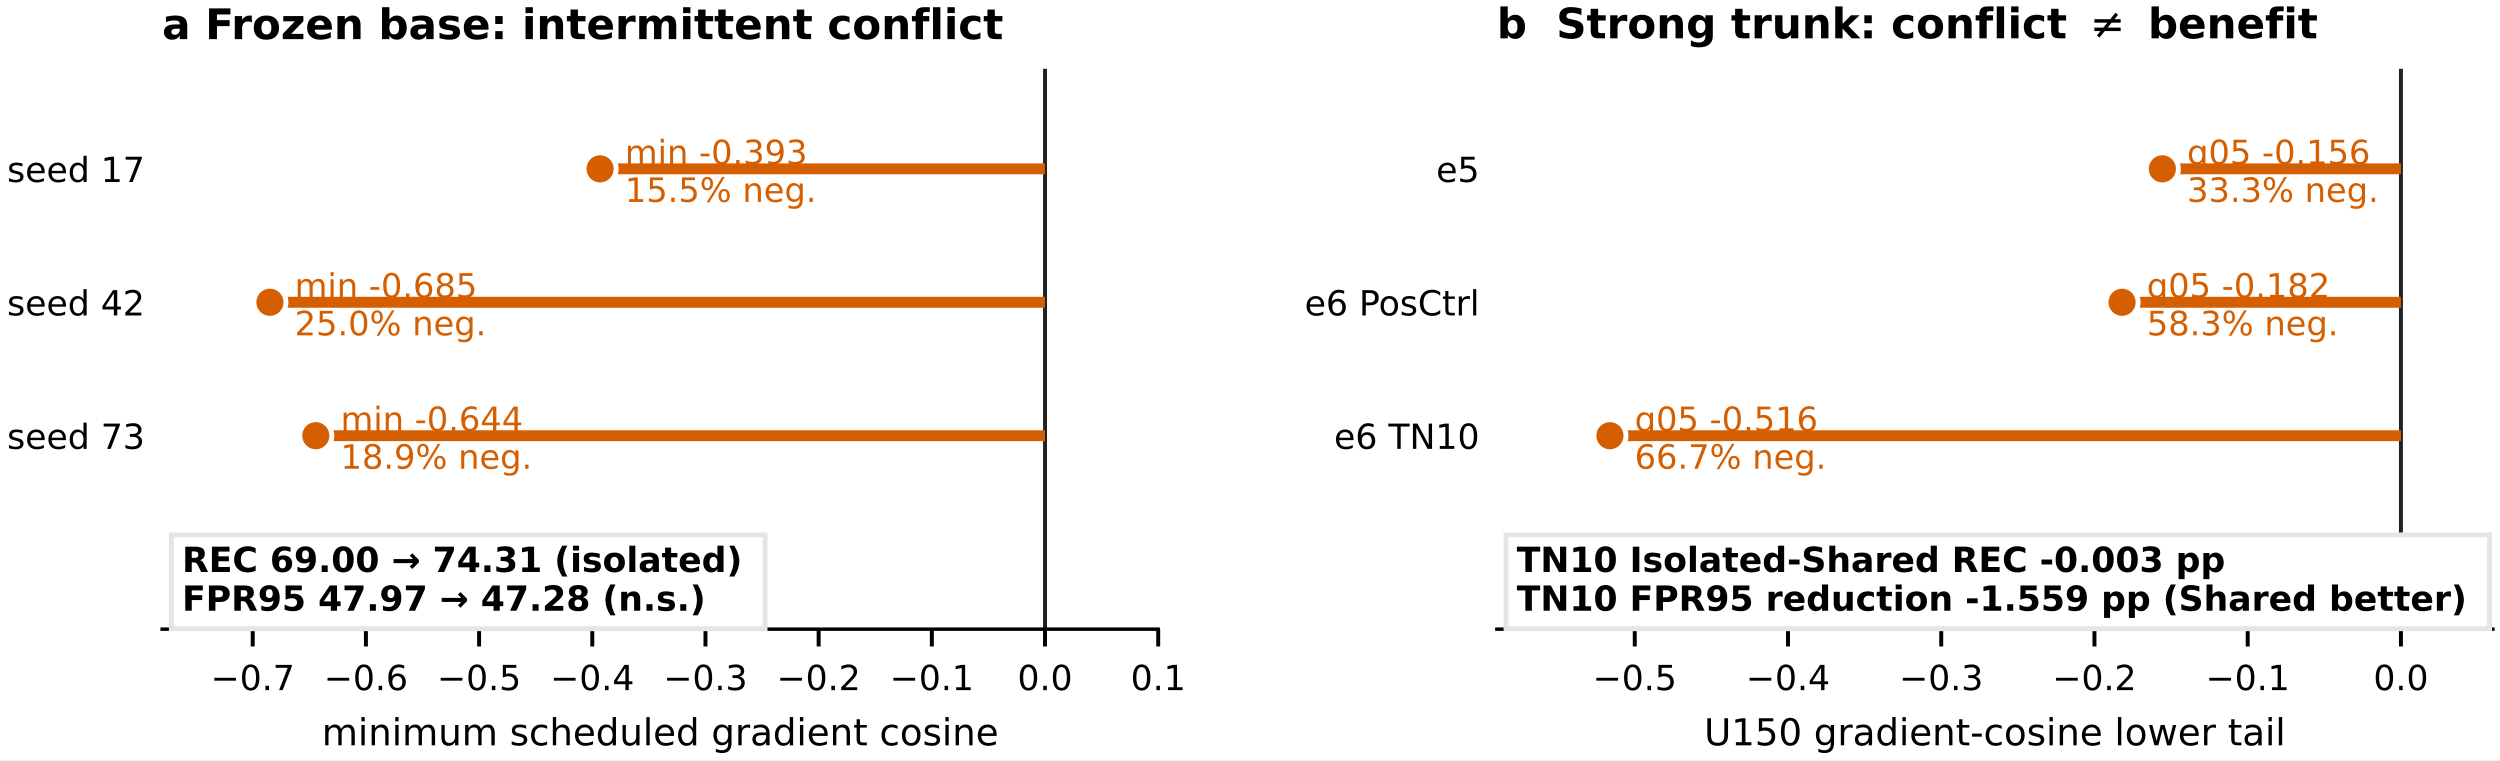
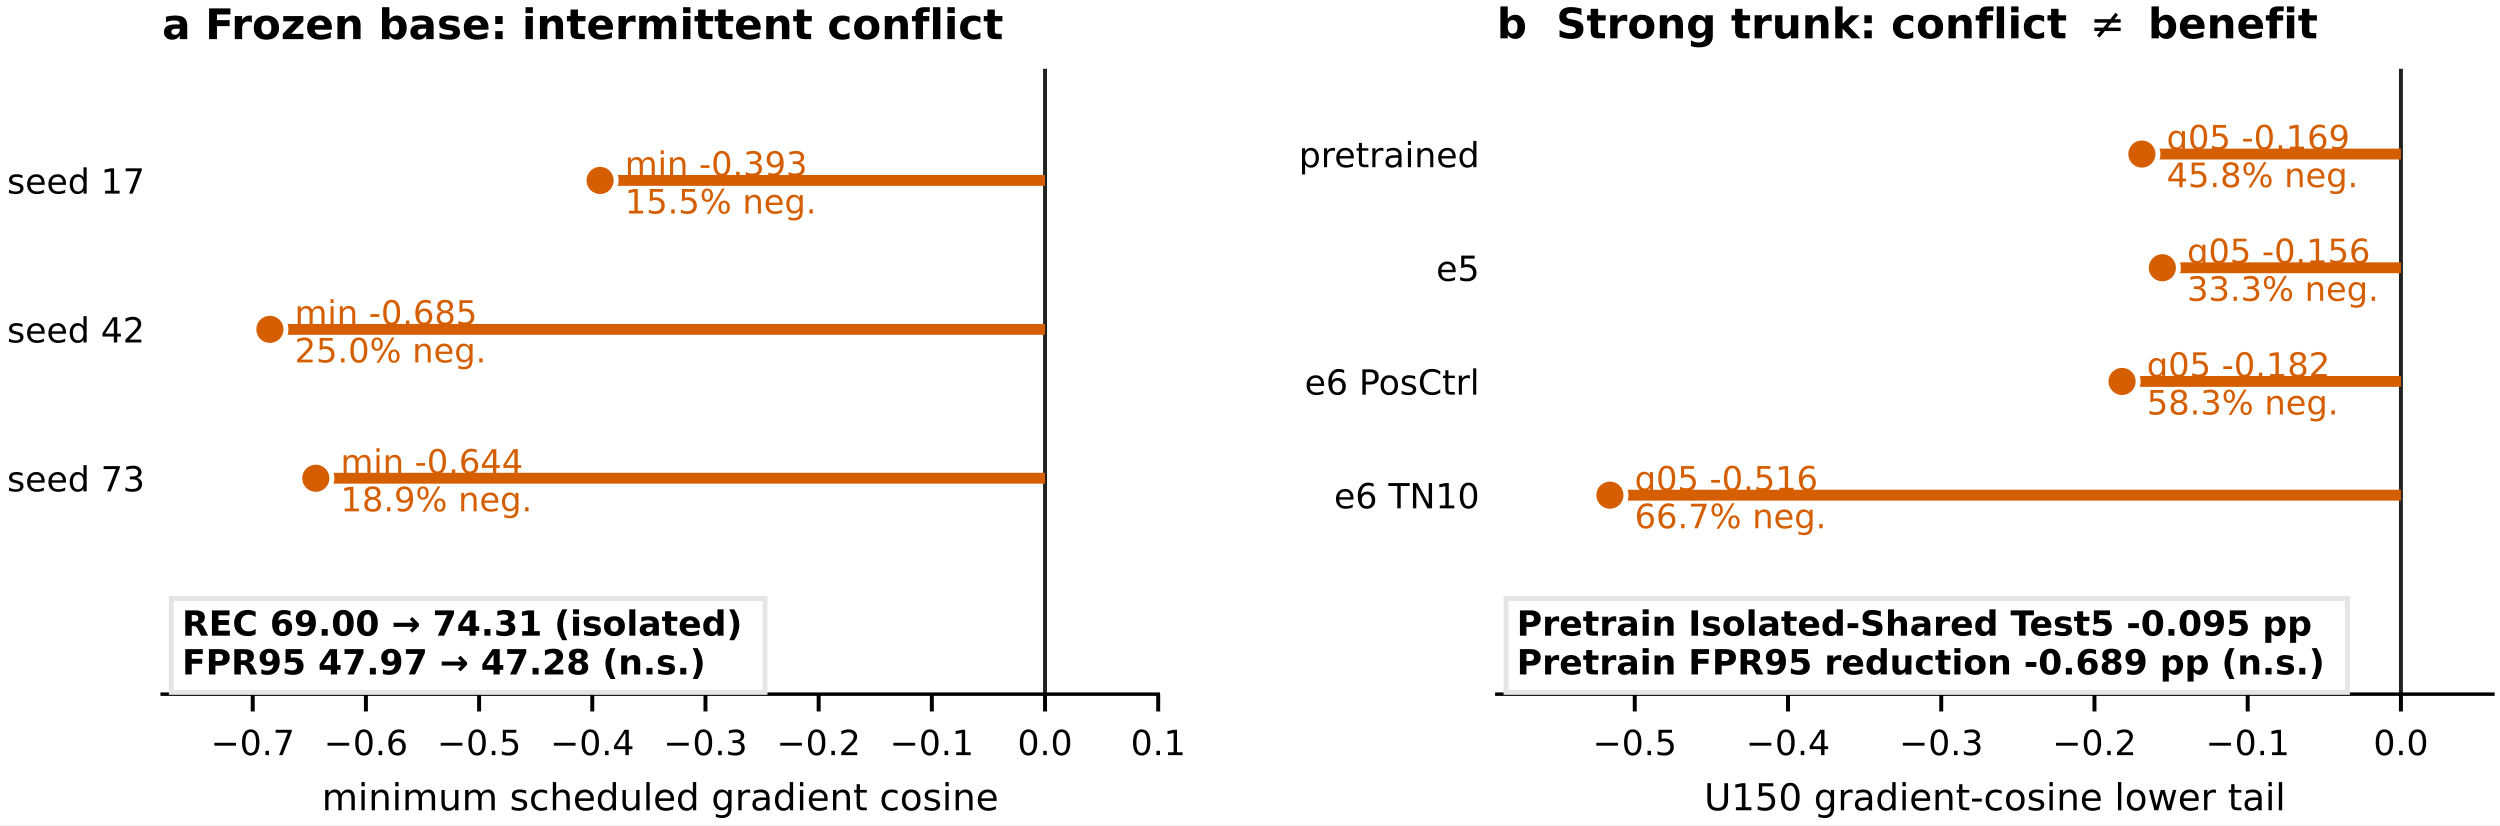
- <svg xmlns="http://www.w3.org/2000/svg" xmlns:xlink="http://www.w3.org/1999/xlink" width="505.259pt" height="153.629pt" viewBox="0 0 505.259 153.629" version="1.1">
+ <svg xmlns="http://www.w3.org/2000/svg" xmlns:xlink="http://www.w3.org/1999/xlink" width="505.259pt" height="166.762pt" viewBox="0 0 505.259 166.762" version="1.1">
  <defs>
    <style type="text/css">*{stroke-linejoin: round; stroke-linecap: butt}</style>
  </defs>
  <g id="figure_1">
    <g id="patch_1">
-       <path d="M 0 153.629 L 505.259 153.629 L 505.259 0 L 0 0 z " style="fill: #ffffff" />
+       <path d="M 0 166.762 L 505.259 166.762 L 505.259 0 L 0 0 z " style="fill: #ffffff" />
    </g>
    <g id="axes_1">
      <g id="patch_2">
-         <path d="M 32.777 127.156 L 234.077 127.156 L 234.077 13.9 L 32.777 13.9 z " style="fill: #ffffff" />
+         <path d="M 32.777 140.289 L 234.077 140.289 L 234.077 13.9 L 32.777 13.9 z " style="fill: #ffffff" />
      </g>
      <g id="matplotlib.axis_1">
        <g id="xtick_1">
          <g id="line2d_1">
            <defs>
              <path id="m897d4f0df6" d="M 0 0 L 0 3.5 " style="stroke: #000000; stroke-width: 0.8" />
            </defs>
            <g>
-               <use xlink:href="#m897d4f0df6" x="51.077" y="127.156" style="stroke: #000000; stroke-width: 0.8" />
+               <use xlink:href="#m897d4f0df6" x="51.077" y="140.289" style="stroke: #000000; stroke-width: 0.8" />
            </g>
          </g>
          <g id="text_1">
-             <text style="font-size: 7px; font-family: 'DejaVu Sans'; text-anchor: middle" x="51.077" y="139.475" transform="rotate(-0 51.07703 139.4749)">−0.7</text>
+             <text style="font-size: 7px; font-family: 'DejaVu Sans'; text-anchor: middle" x="51.077" y="152.608" transform="rotate(-0 51.07703 152.6077)">−0.7</text>
          </g>
        </g>
        <g id="xtick_2">
          <g id="line2d_2">
            <g>
-               <use xlink:href="#m897d4f0df6" x="73.952" y="127.156" style="stroke: #000000; stroke-width: 0.8" />
+               <use xlink:href="#m897d4f0df6" x="73.952" y="140.289" style="stroke: #000000; stroke-width: 0.8" />
            </g>
          </g>
          <g id="text_2">
-             <text style="font-size: 7px; font-family: 'DejaVu Sans'; text-anchor: middle" x="73.952" y="139.475" transform="rotate(-0 73.95203 139.4749)">−0.6</text>
+             <text style="font-size: 7px; font-family: 'DejaVu Sans'; text-anchor: middle" x="73.952" y="152.608" transform="rotate(-0 73.95203 152.6077)">−0.6</text>
          </g>
        </g>
        <g id="xtick_3">
          <g id="line2d_3">
            <g>
-               <use xlink:href="#m897d4f0df6" x="96.827" y="127.156" style="stroke: #000000; stroke-width: 0.8" />
+               <use xlink:href="#m897d4f0df6" x="96.827" y="140.289" style="stroke: #000000; stroke-width: 0.8" />
            </g>
          </g>
          <g id="text_3">
-             <text style="font-size: 7px; font-family: 'DejaVu Sans'; text-anchor: middle" x="96.827" y="139.475" transform="rotate(-0 96.82703 139.4749)">−0.5</text>
+             <text style="font-size: 7px; font-family: 'DejaVu Sans'; text-anchor: middle" x="96.827" y="152.608" transform="rotate(-0 96.82703 152.6077)">−0.5</text>
          </g>
        </g>
        <g id="xtick_4">
          <g id="line2d_4">
            <g>
-               <use xlink:href="#m897d4f0df6" x="119.702" y="127.156" style="stroke: #000000; stroke-width: 0.8" />
+               <use xlink:href="#m897d4f0df6" x="119.702" y="140.289" style="stroke: #000000; stroke-width: 0.8" />
            </g>
          </g>
          <g id="text_4">
-             <text style="font-size: 7px; font-family: 'DejaVu Sans'; text-anchor: middle" x="119.702" y="139.475" transform="rotate(-0 119.702 139.4749)">−0.4</text>
+             <text style="font-size: 7px; font-family: 'DejaVu Sans'; text-anchor: middle" x="119.702" y="152.608" transform="rotate(-0 119.702 152.6077)">−0.4</text>
          </g>
        </g>
        <g id="xtick_5">
          <g id="line2d_5">
            <g>
-               <use xlink:href="#m897d4f0df6" x="142.577" y="127.156" style="stroke: #000000; stroke-width: 0.8" />
+               <use xlink:href="#m897d4f0df6" x="142.577" y="140.289" style="stroke: #000000; stroke-width: 0.8" />
            </g>
          </g>
          <g id="text_5">
-             <text style="font-size: 7px; font-family: 'DejaVu Sans'; text-anchor: middle" x="142.577" y="139.475" transform="rotate(-0 142.577 139.4749)">−0.3</text>
+             <text style="font-size: 7px; font-family: 'DejaVu Sans'; text-anchor: middle" x="142.577" y="152.608" transform="rotate(-0 142.577 152.6077)">−0.3</text>
          </g>
        </g>
        <g id="xtick_6">
          <g id="line2d_6">
            <g>
-               <use xlink:href="#m897d4f0df6" x="165.452" y="127.156" style="stroke: #000000; stroke-width: 0.8" />
+               <use xlink:href="#m897d4f0df6" x="165.452" y="140.289" style="stroke: #000000; stroke-width: 0.8" />
            </g>
          </g>
          <g id="text_6">
-             <text style="font-size: 7px; font-family: 'DejaVu Sans'; text-anchor: middle" x="165.452" y="139.475" transform="rotate(-0 165.452 139.4749)">−0.2</text>
+             <text style="font-size: 7px; font-family: 'DejaVu Sans'; text-anchor: middle" x="165.452" y="152.608" transform="rotate(-0 165.452 152.6077)">−0.2</text>
          </g>
        </g>
        <g id="xtick_7">
          <g id="line2d_7">
            <g>
-               <use xlink:href="#m897d4f0df6" x="188.327" y="127.156" style="stroke: #000000; stroke-width: 0.8" />
+               <use xlink:href="#m897d4f0df6" x="188.327" y="140.289" style="stroke: #000000; stroke-width: 0.8" />
            </g>
          </g>
          <g id="text_7">
-             <text style="font-size: 7px; font-family: 'DejaVu Sans'; text-anchor: middle" x="188.327" y="139.475" transform="rotate(-0 188.327 139.4749)">−0.1</text>
+             <text style="font-size: 7px; font-family: 'DejaVu Sans'; text-anchor: middle" x="188.327" y="152.608" transform="rotate(-0 188.327 152.6077)">−0.1</text>
          </g>
        </g>
        <g id="xtick_8">
          <g id="line2d_8">
            <g>
-               <use xlink:href="#m897d4f0df6" x="211.202" y="127.156" style="stroke: #000000; stroke-width: 0.8" />
+               <use xlink:href="#m897d4f0df6" x="211.202" y="140.289" style="stroke: #000000; stroke-width: 0.8" />
            </g>
          </g>
          <g id="text_8">
-             <text style="font-size: 7px; font-family: 'DejaVu Sans'; text-anchor: middle" x="211.202" y="139.475" transform="rotate(-0 211.202 139.4749)">0.0</text>
+             <text style="font-size: 7px; font-family: 'DejaVu Sans'; text-anchor: middle" x="211.202" y="152.608" transform="rotate(-0 211.202 152.6077)">0.0</text>
          </g>
        </g>
        <g id="xtick_9">
          <g id="line2d_9">
            <g>
-               <use xlink:href="#m897d4f0df6" x="234.077" y="127.156" style="stroke: #000000; stroke-width: 0.8" />
+               <use xlink:href="#m897d4f0df6" x="234.077" y="140.289" style="stroke: #000000; stroke-width: 0.8" />
            </g>
          </g>
          <g id="text_9">
-             <text style="font-size: 7px; font-family: 'DejaVu Sans'; text-anchor: middle" x="234.077" y="139.475" transform="rotate(-0 234.077 139.4749)">0.1</text>
+             <text style="font-size: 7px; font-family: 'DejaVu Sans'; text-anchor: middle" x="234.077" y="152.608" transform="rotate(-0 234.077 152.6077)">0.1</text>
          </g>
        </g>
        <g id="text_10">
-           <text style="font-size: 7.5px; font-family: 'DejaVu Sans'; text-anchor: middle" x="133.427" y="150.63" transform="rotate(-0 133.427 150.6295)">minimum scheduled gradient cosine</text>
+           <text style="font-size: 7.5px; font-family: 'DejaVu Sans'; text-anchor: middle" x="133.427" y="163.762" transform="rotate(-0 133.427 163.7623)">minimum scheduled gradient cosine</text>
        </g>
      </g>
      <g id="matplotlib.axis_2">
        <g id="ytick_1">
          <g id="line2d_10" />
          <g id="text_11">
-             <text style="font-size: 7px; font-family: 'DejaVu Sans'; text-anchor: end" x="29.277" y="36.784" transform="rotate(-0 29.27703 36.78374)">seed 17</text>
+             <text style="font-size: 7px; font-family: 'DejaVu Sans'; text-anchor: end" x="29.277" y="39.129" transform="rotate(-0 29.27703 39.12888)">seed 17</text>
          </g>
        </g>
        <g id="ytick_2">
          <g id="line2d_11" />
          <g id="text_12">
-             <text style="font-size: 7px; font-family: 'DejaVu Sans'; text-anchor: end" x="29.277" y="63.749" transform="rotate(-0 29.27703 63.74945)">seed 42</text>
+             <text style="font-size: 7px; font-family: 'DejaVu Sans'; text-anchor: end" x="29.277" y="69.221" transform="rotate(-0 29.27703 69.22145)">seed 42</text>
          </g>
        </g>
        <g id="ytick_3">
          <g id="line2d_12" />
          <g id="text_13">
-             <text style="font-size: 7px; font-family: 'DejaVu Sans'; text-anchor: end" x="29.277" y="90.715" transform="rotate(-0 29.27703 90.71517)">seed 73</text>
+             <text style="font-size: 7px; font-family: 'DejaVu Sans'; text-anchor: end" x="29.277" y="99.314" transform="rotate(-0 29.27703 99.31403)">seed 73</text>
          </g>
        </g>
      </g>
      <g id="line2d_13">
-         <path d="M 211.202 127.156 L 211.202 13.9 " clip-path="url(#p2be5aea224)" style="fill: none; stroke: #222222; stroke-width: 0.8; stroke-linecap: square" />
+         <path d="M 211.202 140.289 L 211.202 13.9 " clip-path="url(#pc7d56ba947)" style="fill: none; stroke: #222222; stroke-width: 0.8; stroke-linecap: square" />
      </g>
      <g id="LineCollection_1">
-         <path d="M 121.284 34.124 L 211.202 34.124 " clip-path="url(#p2be5aea224)" style="fill: none; stroke: #d55e00; stroke-width: 2.2" />
+         <path d="M 121.284 36.469 L 211.202 36.469 " clip-path="url(#pc7d56ba947)" style="fill: none; stroke: #d55e00; stroke-width: 2.2" />
      </g>
      <g id="LineCollection_2">
-         <path d="M 54.55 61.09 L 211.202 61.09 " clip-path="url(#p2be5aea224)" style="fill: none; stroke: #d55e00; stroke-width: 2.2" />
+         <path d="M 54.55 66.562 L 211.202 66.562 " clip-path="url(#pc7d56ba947)" style="fill: none; stroke: #d55e00; stroke-width: 2.2" />
      </g>
      <g id="LineCollection_3">
-         <path d="M 63.826 88.056 L 211.202 88.056 " clip-path="url(#p2be5aea224)" style="fill: none; stroke: #d55e00; stroke-width: 2.2" />
+         <path d="M 63.826 96.655 L 211.202 96.655 " clip-path="url(#pc7d56ba947)" style="fill: none; stroke: #d55e00; stroke-width: 2.2" />
      </g>
      <g id="patch_3">
-         <path d="M 32.777 127.156 L 234.077 127.156 " style="fill: none; stroke: #000000; stroke-width: 0.7; stroke-linejoin: miter; stroke-linecap: square" />
+         <path d="M 32.777 140.289 L 234.077 140.289 " style="fill: none; stroke: #000000; stroke-width: 0.7; stroke-linejoin: miter; stroke-linecap: square" />
      </g>
      <g id="PathCollection_1">
        <defs>
          <path id="mae483caaad" d="M 0 3.24 C 0.859 3.24 1.684 2.899 2.291 2.291 C 2.899 1.684 3.24 0.859 3.24 0 C 3.24 -0.859 2.899 -1.684 2.291 -2.291 C 1.684 -2.899 0.859 -3.24 0 -3.24 C -0.859 -3.24 -1.684 -2.899 -2.291 -2.291 C -2.899 -1.684 -3.24 -0.859 -3.24 0 C -3.24 0.859 -2.899 1.684 -2.291 2.291 C -1.684 2.899 -0.859 3.24 0 3.24 z " style="stroke: #ffffff" />
        </defs>
-         <g clip-path="url(#p2be5aea224)">
-           <use xlink:href="#mae483caaad" x="121.284" y="34.124" style="fill: #d55e00; stroke: #ffffff" />
+         <g clip-path="url(#pc7d56ba947)">
+           <use xlink:href="#mae483caaad" x="121.284" y="36.469" style="fill: #d55e00; stroke: #ffffff" />
        </g>
      </g>
      <g id="text_14">
-         <text style="font-size: 6.8px; font-family: 'DejaVu Sans'; fill: #d55e00" transform="translate(126.284 33.1934)">min -0.393</text>
-         <text style="font-size: 6.8px; font-family: 'DejaVu Sans'; fill: #d55e00" transform="translate(126.284 40.80792)">15.5% neg.</text>
+         <text style="font-size: 6.8px; font-family: 'DejaVu Sans'; fill: #d55e00" transform="translate(126.284 35.53855)">min -0.393</text>
+         <text style="font-size: 6.8px; font-family: 'DejaVu Sans'; fill: #d55e00" transform="translate(126.284 43.15306)">15.5% neg.</text>
      </g>
      <g id="PathCollection_2">
-         <g clip-path="url(#p2be5aea224)">
-           <use xlink:href="#mae483caaad" x="54.55" y="61.09" style="fill: #d55e00; stroke: #ffffff" />
+         <g clip-path="url(#pc7d56ba947)">
+           <use xlink:href="#mae483caaad" x="54.55" y="66.562" style="fill: #d55e00; stroke: #ffffff" />
        </g>
      </g>
      <g id="text_15">
-         <text style="font-size: 6.8px; font-family: 'DejaVu Sans'; fill: #d55e00" transform="translate(59.55027 60.15912)">min -0.685</text>
-         <text style="font-size: 6.8px; font-family: 'DejaVu Sans'; fill: #d55e00" transform="translate(59.55027 67.77363)">25.0% neg.</text>
+         <text style="font-size: 6.8px; font-family: 'DejaVu Sans'; fill: #d55e00" transform="translate(59.55027 65.63112)">min -0.685</text>
+         <text style="font-size: 6.8px; font-family: 'DejaVu Sans'; fill: #d55e00" transform="translate(59.55027 73.24563)">25.0% neg.</text>
      </g>
      <g id="PathCollection_3">
-         <g clip-path="url(#p2be5aea224)">
-           <use xlink:href="#mae483caaad" x="63.826" y="88.056" style="fill: #d55e00; stroke: #ffffff" />
+         <g clip-path="url(#pc7d56ba947)">
+           <use xlink:href="#mae483caaad" x="63.826" y="96.655" style="fill: #d55e00; stroke: #ffffff" />
        </g>
      </g>
      <g id="text_16">
-         <text style="font-size: 6.8px; font-family: 'DejaVu Sans'; fill: #d55e00" transform="translate(68.82569 87.12483)">min -0.644</text>
-         <text style="font-size: 6.8px; font-family: 'DejaVu Sans'; fill: #d55e00" transform="translate(68.82569 94.73935)">18.9% neg.</text>
+         <text style="font-size: 6.8px; font-family: 'DejaVu Sans'; fill: #d55e00" transform="translate(68.82569 95.72369)">min -0.644</text>
+         <text style="font-size: 6.8px; font-family: 'DejaVu Sans'; fill: #d55e00" transform="translate(68.82569 103.3382)">18.9% neg.</text>
      </g>
      <g id="text_17">
        <g id="patch_4">
-           <path d="M 34.633 127.061 L 154.615 127.061 L 154.615 108.108 L 34.633 108.108 z " style="fill: #ffffff; stroke: #e5e5e5; stroke-linejoin: miter" />
-         </g>
-         <text style="font-weight: 700; font-size: 7px; font-family: 'DejaVu Sans'" transform="translate(36.80303 115.5966)">REC  69.00 → 74.31 (isolated)</text>
-         <text style="font-weight: 700; font-size: 7px; font-family: 'DejaVu Sans'" transform="translate(36.80303 123.4351)">FPR95  47.97 → 47.28 (n.s.)</text>
+           <path d="M 34.633 139.931 L 154.615 139.931 L 154.615 120.978 L 34.633 120.978 z " style="fill: #ffffff; stroke: #e5e5e5; stroke-linejoin: miter" />
+         </g>
+         <text style="font-weight: 700; font-size: 7px; font-family: 'DejaVu Sans'" transform="translate(36.80303 128.4668)">REC  69.00 → 74.31 (isolated)</text>
+         <text style="font-weight: 700; font-size: 7px; font-family: 'DejaVu Sans'" transform="translate(36.80303 136.3052)">FPR95  47.97 → 47.28 (n.s.)</text>
      </g>
      <g id="text_18">
        <text style="font-weight: 700; font-size: 8.5px; font-family: 'DejaVu Sans'; text-anchor: start" x="32.777" y="7.9" transform="rotate(-0 32.77703 7.9)">a  Frozen base: intermittent conflict</text>
      </g>
    </g>
    <g id="axes_2">
      <g id="patch_5">
-         <path d="M 302.519 127.156 L 503.819 127.156 L 503.819 13.9 L 302.519 13.9 z " style="fill: #ffffff" />
+         <path d="M 302.519 140.289 L 503.819 140.289 L 503.819 13.9 L 302.519 13.9 z " style="fill: #ffffff" />
      </g>
      <g id="matplotlib.axis_3">
        <g id="xtick_10">
          <g id="line2d_14">
            <g>
-               <use xlink:href="#m897d4f0df6" x="330.391" y="127.156" style="stroke: #000000; stroke-width: 0.8" />
+               <use xlink:href="#m897d4f0df6" x="330.391" y="140.289" style="stroke: #000000; stroke-width: 0.8" />
            </g>
          </g>
          <g id="text_19">
-             <text style="font-size: 7px; font-family: 'DejaVu Sans'; text-anchor: middle" x="330.391" y="139.475" transform="rotate(-0 330.3913 139.4749)">−0.5</text>
+             <text style="font-size: 7px; font-family: 'DejaVu Sans'; text-anchor: middle" x="330.391" y="152.608" transform="rotate(-0 330.3913 152.6077)">−0.5</text>
          </g>
        </g>
        <g id="xtick_11">
          <g id="line2d_15">
            <g>
-               <use xlink:href="#m897d4f0df6" x="361.361" y="127.156" style="stroke: #000000; stroke-width: 0.8" />
+               <use xlink:href="#m897d4f0df6" x="361.361" y="140.289" style="stroke: #000000; stroke-width: 0.8" />
            </g>
          </g>
          <g id="text_20">
-             <text style="font-size: 7px; font-family: 'DejaVu Sans'; text-anchor: middle" x="361.361" y="139.475" transform="rotate(-0 361.3606 139.4749)">−0.4</text>
+             <text style="font-size: 7px; font-family: 'DejaVu Sans'; text-anchor: middle" x="361.361" y="152.608" transform="rotate(-0 361.3606 152.6077)">−0.4</text>
          </g>
        </g>
        <g id="xtick_12">
          <g id="line2d_16">
            <g>
-               <use xlink:href="#m897d4f0df6" x="392.33" y="127.156" style="stroke: #000000; stroke-width: 0.8" />
+               <use xlink:href="#m897d4f0df6" x="392.33" y="140.289" style="stroke: #000000; stroke-width: 0.8" />
            </g>
          </g>
          <g id="text_21">
-             <text style="font-size: 7px; font-family: 'DejaVu Sans'; text-anchor: middle" x="392.33" y="139.475" transform="rotate(-0 392.3298 139.4749)">−0.3</text>
+             <text style="font-size: 7px; font-family: 'DejaVu Sans'; text-anchor: middle" x="392.33" y="152.608" transform="rotate(-0 392.3298 152.6077)">−0.3</text>
          </g>
        </g>
        <g id="xtick_13">
          <g id="line2d_17">
            <g>
-               <use xlink:href="#m897d4f0df6" x="423.299" y="127.156" style="stroke: #000000; stroke-width: 0.8" />
+               <use xlink:href="#m897d4f0df6" x="423.299" y="140.289" style="stroke: #000000; stroke-width: 0.8" />
            </g>
          </g>
          <g id="text_22">
-             <text style="font-size: 7px; font-family: 'DejaVu Sans'; text-anchor: middle" x="423.299" y="139.475" transform="rotate(-0 423.299 139.4749)">−0.2</text>
+             <text style="font-size: 7px; font-family: 'DejaVu Sans'; text-anchor: middle" x="423.299" y="152.608" transform="rotate(-0 423.299 152.6077)">−0.2</text>
          </g>
        </g>
        <g id="xtick_14">
          <g id="line2d_18">
            <g>
-               <use xlink:href="#m897d4f0df6" x="454.268" y="127.156" style="stroke: #000000; stroke-width: 0.8" />
+               <use xlink:href="#m897d4f0df6" x="454.268" y="140.289" style="stroke: #000000; stroke-width: 0.8" />
            </g>
          </g>
          <g id="text_23">
-             <text style="font-size: 7px; font-family: 'DejaVu Sans'; text-anchor: middle" x="454.268" y="139.475" transform="rotate(-0 454.2683 139.4749)">−0.1</text>
+             <text style="font-size: 7px; font-family: 'DejaVu Sans'; text-anchor: middle" x="454.268" y="152.608" transform="rotate(-0 454.2683 152.6077)">−0.1</text>
          </g>
        </g>
        <g id="xtick_15">
          <g id="line2d_19">
            <g>
-               <use xlink:href="#m897d4f0df6" x="485.237" y="127.156" style="stroke: #000000; stroke-width: 0.8" />
+               <use xlink:href="#m897d4f0df6" x="485.237" y="140.289" style="stroke: #000000; stroke-width: 0.8" />
            </g>
          </g>
          <g id="text_24">
-             <text style="font-size: 7px; font-family: 'DejaVu Sans'; text-anchor: middle" x="485.237" y="139.475" transform="rotate(-0 485.2375 139.4749)">0.0</text>
+             <text style="font-size: 7px; font-family: 'DejaVu Sans'; text-anchor: middle" x="485.237" y="152.608" transform="rotate(-0 485.2375 152.6077)">0.0</text>
          </g>
        </g>
        <g id="text_25">
-           <text style="font-size: 7.5px; font-family: 'DejaVu Sans'; text-anchor: middle" x="403.169" y="150.63" transform="rotate(-0 403.169 150.6295)">U150 gradient-cosine lower tail</text>
+           <text style="font-size: 7.5px; font-family: 'DejaVu Sans'; text-anchor: middle" x="403.169" y="163.762" transform="rotate(-0 403.169 163.7623)">U150 gradient-cosine lower tail</text>
        </g>
      </g>
      <g id="matplotlib.axis_4">
        <g id="ytick_4">
          <g id="line2d_20" />
          <g id="text_26">
-             <text style="font-size: 7px; font-family: 'DejaVu Sans'; text-anchor: end" x="299.019" y="36.784" transform="rotate(-0 299.019 36.78374)">e5</text>
+             <text style="font-size: 7px; font-family: 'DejaVu Sans'; text-anchor: end" x="299.019" y="33.794" transform="rotate(-0 299.019 33.79429)">pretrained</text>
          </g>
        </g>
        <g id="ytick_5">
          <g id="line2d_21" />
          <g id="text_27">
-             <text style="font-size: 7px; font-family: 'DejaVu Sans'; text-anchor: end" x="299.019" y="63.749" transform="rotate(-0 299.019 63.74945)">e6 PosCtrl</text>
+             <text style="font-size: 7px; font-family: 'DejaVu Sans'; text-anchor: end" x="299.019" y="56.774" transform="rotate(-0 299.019 56.77407)">e5</text>
          </g>
        </g>
        <g id="ytick_6">
          <g id="line2d_22" />
          <g id="text_28">
-             <text style="font-size: 7px; font-family: 'DejaVu Sans'; text-anchor: end" x="299.019" y="90.715" transform="rotate(-0 299.019 90.71517)">e6 TN10</text>
-           </g>
-         </g>
-       </g>
-       <g id="line2d_23">
-         <path d="M 485.237 127.156 L 485.237 13.9 " clip-path="url(#pac977110e3)" style="fill: none; stroke: #222222; stroke-width: 0.8; stroke-linecap: square" />
+             <text style="font-size: 7px; font-family: 'DejaVu Sans'; text-anchor: end" x="299.019" y="79.754" transform="rotate(-0 299.019 79.75385)">e6 PosCtrl</text>
+           </g>
+         </g>
+         <g id="ytick_7">
+           <g id="line2d_23" />
+           <g id="text_29">
+             <text style="font-size: 7px; font-family: 'DejaVu Sans'; text-anchor: end" x="299.019" y="102.734" transform="rotate(-0 299.019 102.7336)">e6 TN10</text>
+           </g>
+         </g>
+       </g>
+       <g id="line2d_24">
+         <path d="M 485.237 140.289 L 485.237 13.9 " clip-path="url(#p2f2a3550c4)" style="fill: none; stroke: #222222; stroke-width: 0.8; stroke-linecap: square" />
      </g>
      <g id="LineCollection_4">
-         <path d="M 437.019 34.124 L 485.237 34.124 " clip-path="url(#pac977110e3)" style="fill: none; stroke: #d55e00; stroke-width: 2.2" />
+         <path d="M 432.884 31.135 L 485.237 31.135 " clip-path="url(#p2f2a3550c4)" style="fill: none; stroke: #d55e00; stroke-width: 2.2" />
      </g>
      <g id="LineCollection_5">
-         <path d="M 428.879 61.09 L 485.237 61.09 " clip-path="url(#pac977110e3)" style="fill: none; stroke: #d55e00; stroke-width: 2.2" />
+         <path d="M 437.019 54.115 L 485.237 54.115 " clip-path="url(#p2f2a3550c4)" style="fill: none; stroke: #d55e00; stroke-width: 2.2" />
      </g>
      <g id="LineCollection_6">
-         <path d="M 325.374 88.056 L 485.237 88.056 " clip-path="url(#pac977110e3)" style="fill: none; stroke: #d55e00; stroke-width: 2.2" />
+         <path d="M 428.879 77.094 L 485.237 77.094 " clip-path="url(#p2f2a3550c4)" style="fill: none; stroke: #d55e00; stroke-width: 2.2" />
+       </g>
+       <g id="LineCollection_7">
+         <path d="M 325.374 100.074 L 485.237 100.074 " clip-path="url(#p2f2a3550c4)" style="fill: none; stroke: #d55e00; stroke-width: 2.2" />
      </g>
      <g id="patch_6">
-         <path d="M 302.519 127.156 L 503.819 127.156 " style="fill: none; stroke: #000000; stroke-width: 0.7; stroke-linejoin: miter; stroke-linecap: square" />
+         <path d="M 302.519 140.289 L 503.819 140.289 " style="fill: none; stroke: #000000; stroke-width: 0.7; stroke-linejoin: miter; stroke-linecap: square" />
      </g>
      <g id="PathCollection_4">
-         <g clip-path="url(#pac977110e3)">
-           <use xlink:href="#mae483caaad" x="437.019" y="34.124" style="fill: #d55e00; stroke: #ffffff" />
-         </g>
-       </g>
-       <g id="text_29">
-         <text style="font-size: 6.8px; font-family: 'DejaVu Sans'; fill: #d55e00" transform="translate(442.0193 33.1934)">q05 -0.156</text>
-         <text style="font-size: 6.8px; font-family: 'DejaVu Sans'; fill: #d55e00" transform="translate(442.0193 40.80792)">33.3% neg.</text>
+         <g clip-path="url(#p2f2a3550c4)">
+           <use xlink:href="#mae483caaad" x="432.884" y="31.135" style="fill: #d55e00; stroke: #ffffff" />
+         </g>
+       </g>
+       <g id="text_30">
+         <text style="font-size: 6.8px; font-family: 'DejaVu Sans'; fill: #d55e00" transform="translate(437.8837 30.20396)">q05 -0.169</text>
+         <text style="font-size: 6.8px; font-family: 'DejaVu Sans'; fill: #d55e00" transform="translate(437.8837 37.81847)">45.8% neg.</text>
      </g>
      <g id="PathCollection_5">
-         <g clip-path="url(#pac977110e3)">
-           <use xlink:href="#mae483caaad" x="428.879" y="61.09" style="fill: #d55e00; stroke: #ffffff" />
-         </g>
-       </g>
-       <g id="text_30">
-         <text style="font-size: 6.8px; font-family: 'DejaVu Sans'; fill: #d55e00" transform="translate(433.8793 60.15912)">q05 -0.182</text>
-         <text style="font-size: 6.8px; font-family: 'DejaVu Sans'; fill: #d55e00" transform="translate(433.8793 67.77363)">58.3% neg.</text>
+         <g clip-path="url(#p2f2a3550c4)">
+           <use xlink:href="#mae483caaad" x="437.019" y="54.115" style="fill: #d55e00; stroke: #ffffff" />
+         </g>
+       </g>
+       <g id="text_31">
+         <text style="font-size: 6.8px; font-family: 'DejaVu Sans'; fill: #d55e00" transform="translate(442.0193 53.18374)">q05 -0.156</text>
+         <text style="font-size: 6.8px; font-family: 'DejaVu Sans'; fill: #d55e00" transform="translate(442.0193 60.79825)">33.3% neg.</text>
      </g>
      <g id="PathCollection_6">
-         <g clip-path="url(#pac977110e3)">
-           <use xlink:href="#mae483caaad" x="325.374" y="88.056" style="fill: #d55e00; stroke: #ffffff" />
-         </g>
-       </g>
-       <g id="text_31">
-         <text style="font-size: 6.8px; font-family: 'DejaVu Sans'; fill: #d55e00" transform="translate(330.3738 87.12483)">q05 -0.516</text>
-         <text style="font-size: 6.8px; font-family: 'DejaVu Sans'; fill: #d55e00" transform="translate(330.3738 94.73935)">66.7% neg.</text>
+         <g clip-path="url(#p2f2a3550c4)">
+           <use xlink:href="#mae483caaad" x="428.879" y="77.094" style="fill: #d55e00; stroke: #ffffff" />
+         </g>
      </g>
      <g id="text_32">
+         <text style="font-size: 6.8px; font-family: 'DejaVu Sans'; fill: #d55e00" transform="translate(433.8793 76.16352)">q05 -0.182</text>
+         <text style="font-size: 6.8px; font-family: 'DejaVu Sans'; fill: #d55e00" transform="translate(433.8793 83.77803)">58.3% neg.</text>
+       </g>
+       <g id="PathCollection_7">
+         <g clip-path="url(#p2f2a3550c4)">
+           <use xlink:href="#mae483caaad" x="325.374" y="100.074" style="fill: #d55e00; stroke: #ffffff" />
+         </g>
+       </g>
+       <g id="text_33">
+         <text style="font-size: 6.8px; font-family: 'DejaVu Sans'; fill: #d55e00" transform="translate(330.3738 99.1433)">q05 -0.516</text>
+         <text style="font-size: 6.8px; font-family: 'DejaVu Sans'; fill: #d55e00" transform="translate(330.3738 106.7578)">66.7% neg.</text>
+       </g>
+       <g id="text_34">
        <g id="patch_7">
-           <path d="M 304.375 127.061 L 503.146 127.061 L 503.146 108.108 L 304.375 108.108 z " style="fill: #ffffff; stroke: #e5e5e5; stroke-linejoin: miter" />
-         </g>
-         <text style="font-weight: 700; font-size: 7px; font-family: 'DejaVu Sans'" transform="translate(306.545 115.5966)">TN10 Isolated-Shared REC  -0.003 pp</text>
-         <text style="font-weight: 700; font-size: 7px; font-family: 'DejaVu Sans'" transform="translate(306.545 123.4351)">TN10 FPR95 reduction  -1.559 pp (Shared better)</text>
-       </g>
-       <g id="text_33">
+           <path d="M 304.375 139.931 L 474.428 139.931 L 474.428 120.978 L 304.375 120.978 z " style="fill: #ffffff; stroke: #e5e5e5; stroke-linejoin: miter" />
+         </g>
+         <text style="font-weight: 700; font-size: 7px; font-family: 'DejaVu Sans'" transform="translate(306.545 128.4668)">Pretrain Isolated-Shared Test5  -0.095 pp</text>
+         <text style="font-weight: 700; font-size: 7px; font-family: 'DejaVu Sans'" transform="translate(306.545 136.3052)">Pretrain FPR95 reduction  -0.689 pp (n.s.)</text>
+       </g>
+       <g id="text_35">
        <g transform="translate(302.519 7.9)">
          <text>
            <tspan x="0" y="-0.156" style="font-weight: 700; font-size: 8.5px; font-family: 'DejaVu Sans'">b</tspan>
            <tspan x="6.084" y="-0.156" style="font-weight: 700; font-size: 8.5px; font-family: 'DejaVu Sans'"> </tspan>
            <tspan x="9.044" y="-0.156" style="font-weight: 700; font-size: 8.5px; font-family: 'DejaVu Sans'"> </tspan>
            <tspan x="12.003" y="-0.156" style="font-weight: 700; font-size: 8.5px; font-family: 'DejaVu Sans'">S</tspan>
            <tspan x="18.125" y="-0.156" style="font-weight: 700; font-size: 8.5px; font-family: 'DejaVu Sans'">t</tspan>
            <tspan x="22.188" y="-0.156" style="font-weight: 700; font-size: 8.5px; font-family: 'DejaVu Sans'">r</tspan>
            <tspan x="26.38" y="-0.156" style="font-weight: 700; font-size: 8.5px; font-family: 'DejaVu Sans'">o</tspan>
            <tspan x="32.219" y="-0.156" style="font-weight: 700; font-size: 8.5px; font-family: 'DejaVu Sans'">n</tspan>
            <tspan x="38.271" y="-0.156" style="font-weight: 700; font-size: 8.5px; font-family: 'DejaVu Sans'">g</tspan>
            <tspan x="44.355" y="-0.156" style="font-weight: 700; font-size: 8.5px; font-family: 'DejaVu Sans'"> </tspan>
            <tspan x="47.314" y="-0.156" style="font-weight: 700; font-size: 8.5px; font-family: 'DejaVu Sans'">t</tspan>
            <tspan x="51.378" y="-0.156" style="font-weight: 700; font-size: 8.5px; font-family: 'DejaVu Sans'">r</tspan>
            <tspan x="55.57" y="-0.156" style="font-weight: 700; font-size: 8.5px; font-family: 'DejaVu Sans'">u</tspan>
            <tspan x="61.621" y="-0.156" style="font-weight: 700; font-size: 8.5px; font-family: 'DejaVu Sans'">n</tspan>
            <tspan x="67.672" y="-0.156" style="font-weight: 700; font-size: 8.5px; font-family: 'DejaVu Sans'">k</tspan>
            <tspan x="73.325" y="-0.156" style="font-weight: 700; font-size: 8.5px; font-family: 'DejaVu Sans'">:</tspan>
            <tspan x="76.724" y="-0.156" style="font-weight: 700; font-size: 8.5px; font-family: 'DejaVu Sans'"> </tspan>
            <tspan x="79.683" y="-0.156" style="font-weight: 700; font-size: 8.5px; font-family: 'DejaVu Sans'">c</tspan>
            <tspan x="84.722" y="-0.156" style="font-weight: 700; font-size: 8.5px; font-family: 'DejaVu Sans'">o</tspan>
            <tspan x="90.562" y="-0.156" style="font-weight: 700; font-size: 8.5px; font-family: 'DejaVu Sans'">n</tspan>
            <tspan x="96.613" y="-0.156" style="font-weight: 700; font-size: 8.5px; font-family: 'DejaVu Sans'">f</tspan>
            <tspan x="100.311" y="-0.156" style="font-weight: 700; font-size: 8.5px; font-family: 'DejaVu Sans'">l</tspan>
            <tspan x="103.224" y="-0.156" style="font-weight: 700; font-size: 8.5px; font-family: 'DejaVu Sans'">i</tspan>
            <tspan x="106.138" y="-0.156" style="font-weight: 700; font-size: 8.5px; font-family: 'DejaVu Sans'">c</tspan>
            <tspan x="111.177" y="-0.156" style="font-weight: 700; font-size: 8.5px; font-family: 'DejaVu Sans'">t</tspan>
            <tspan x="115.24" y="-0.156" style="font-weight: 700; font-size: 8.5px; font-family: 'DejaVu Sans'"> </tspan>
            <tspan x="128.633" y="-0.156" style="font-weight: 700; font-size: 8.5px; font-family: 'DejaVu Sans'"> </tspan>
            <tspan x="131.592" y="-0.156" style="font-weight: 700; font-size: 8.5px; font-family: 'DejaVu Sans'">b</tspan>
            <tspan x="137.677" y="-0.156" style="font-weight: 700; font-size: 8.5px; font-family: 'DejaVu Sans'">e</tspan>
            <tspan x="143.442" y="-0.156" style="font-weight: 700; font-size: 8.5px; font-family: 'DejaVu Sans'">n</tspan>
            <tspan x="149.493" y="-0.156" style="font-weight: 700; font-size: 8.5px; font-family: 'DejaVu Sans'">e</tspan>
            <tspan x="155.258" y="-0.156" style="font-weight: 700; font-size: 8.5px; font-family: 'DejaVu Sans'">f</tspan>
            <tspan x="158.956" y="-0.156" style="font-weight: 700; font-size: 8.5px; font-family: 'DejaVu Sans'">i</tspan>
            <tspan x="161.869" y="-0.156" style="font-weight: 700; font-size: 8.5px; font-family: 'DejaVu Sans'">t</tspan>
            <tspan x="119.855" y="-0.156" style="font-size: 8.5px; font-family: 'DejaVu Sans'">≠</tspan>
          </text>
        </g>
      </g>
    </g>
  </g>
  <defs>
-     <clipPath id="p2be5aea224">
-       <rect x="32.777" y="13.9" width="201.3" height="113.256" />
+     <clipPath id="pc7d56ba947">
+       <rect x="32.777" y="13.9" width="201.3" height="126.389" />
    </clipPath>
-     <clipPath id="pac977110e3">
-       <rect x="302.519" y="13.9" width="201.3" height="113.256" />
+     <clipPath id="p2f2a3550c4">
+       <rect x="302.519" y="13.9" width="201.3" height="126.389" />
    </clipPath>
  </defs>
</svg>
